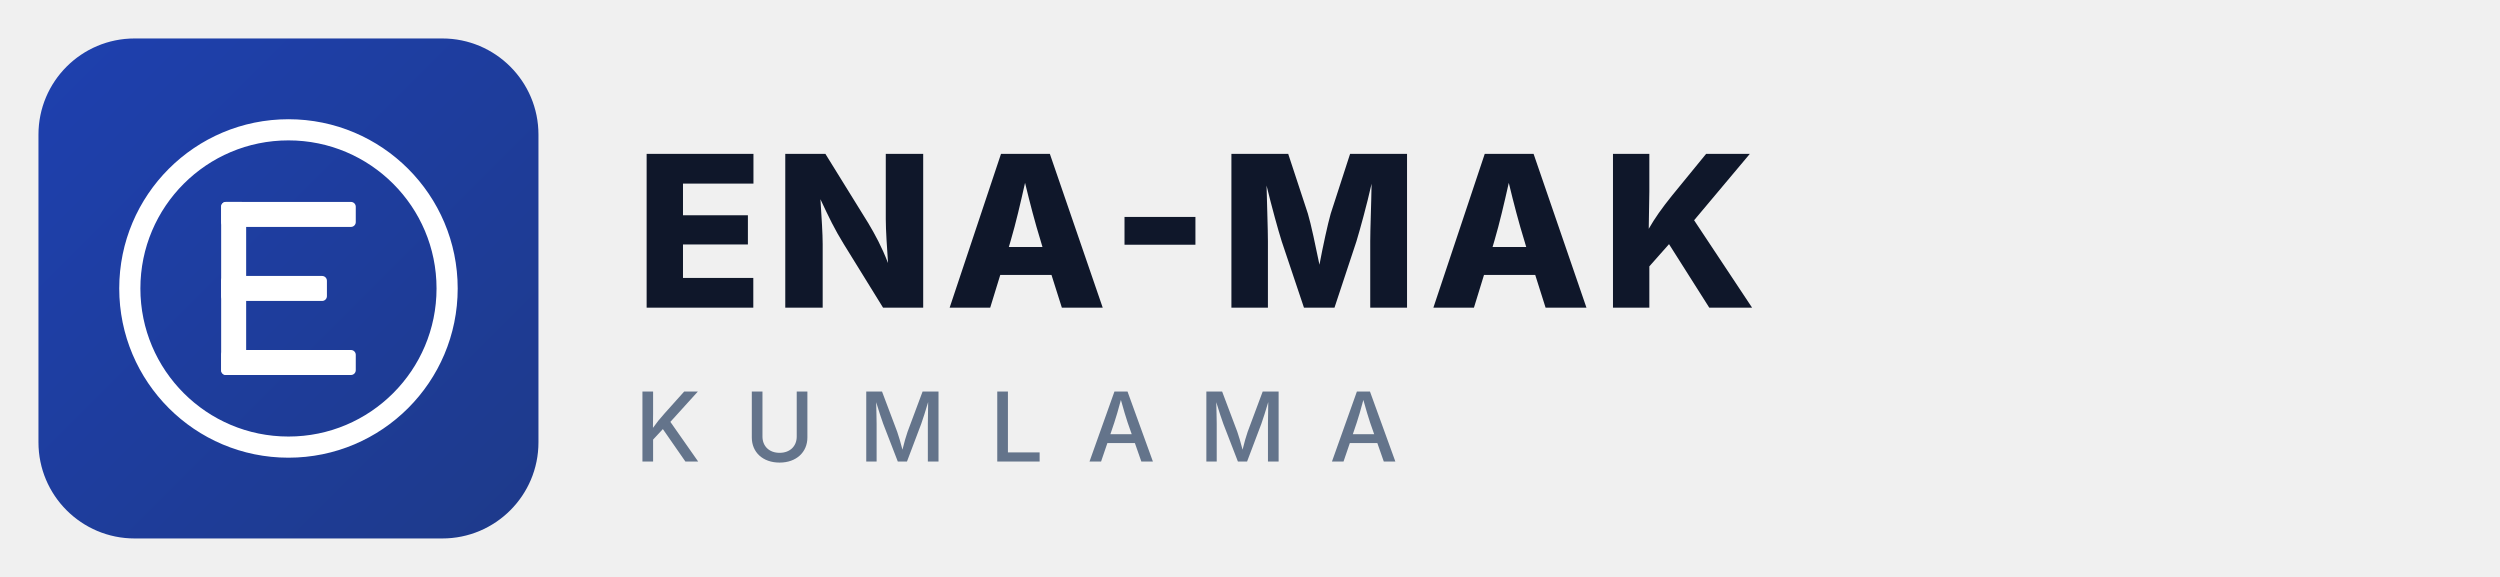
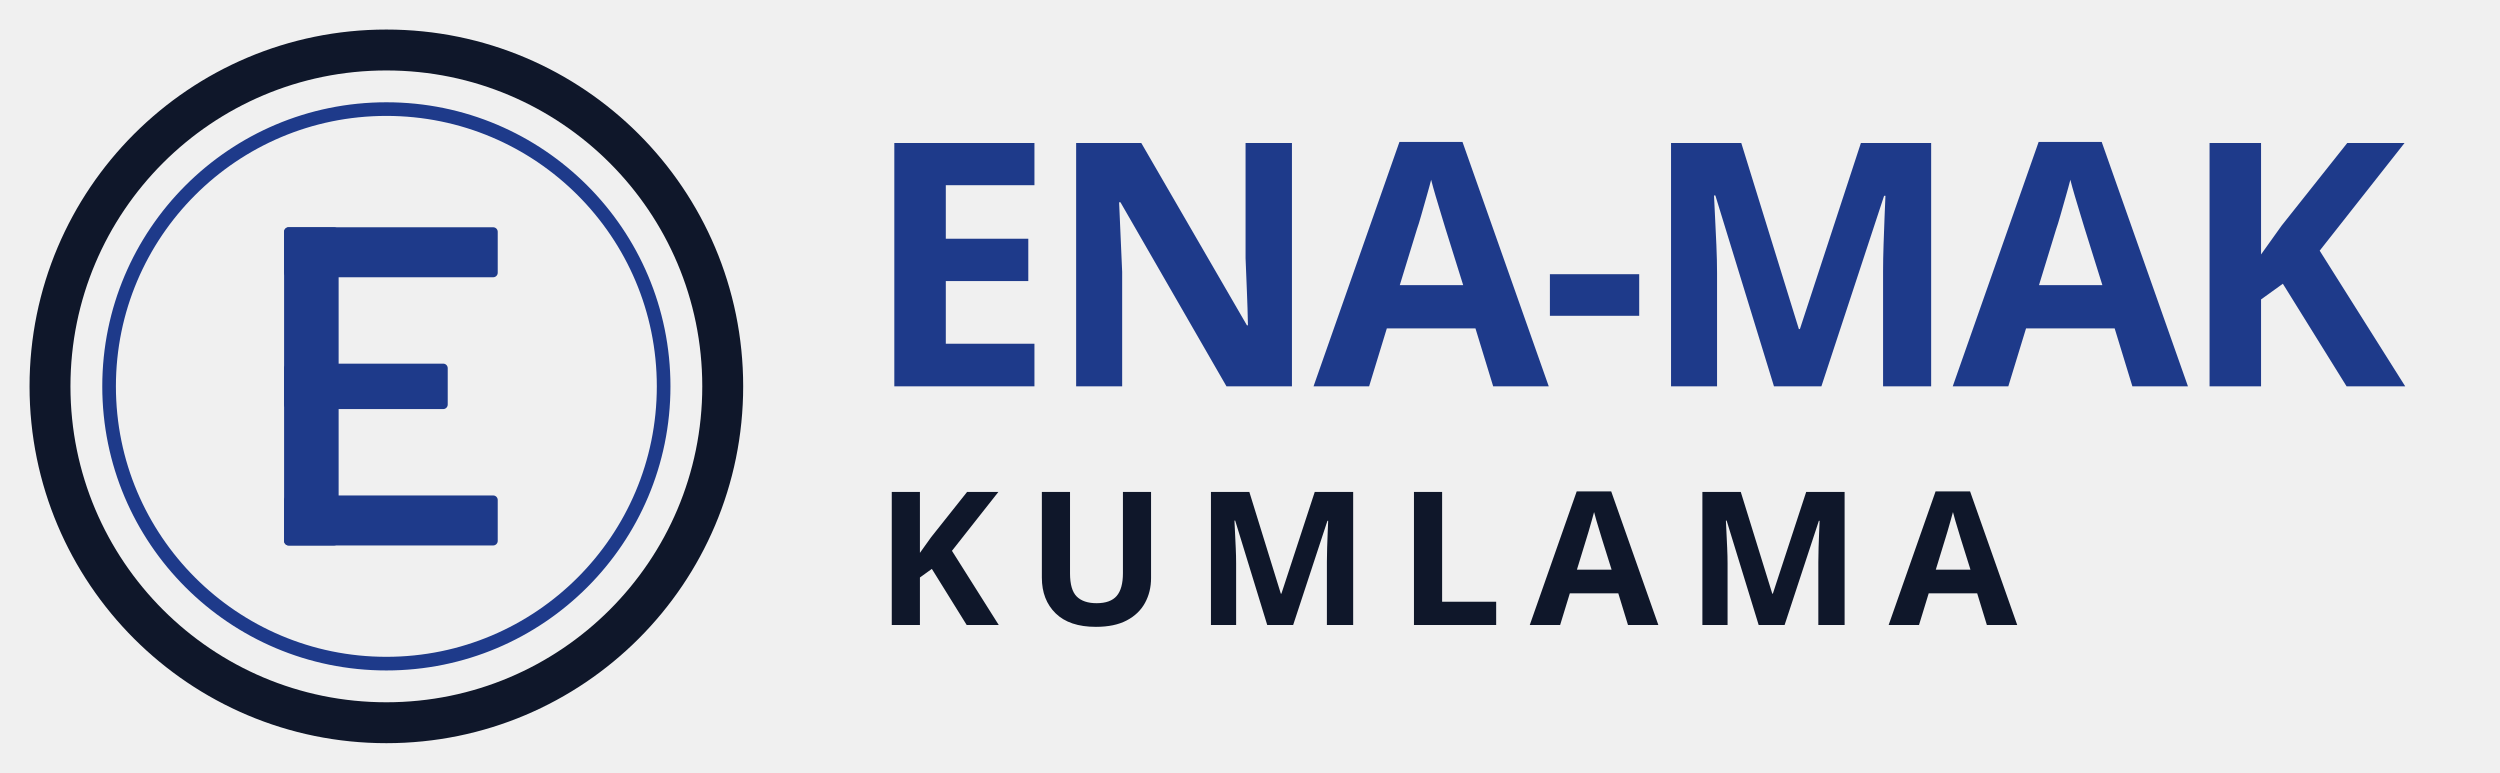
- <svg xmlns="http://www.w3.org/2000/svg" viewBox="0 0 260 60" width="260" height="60">
-   <defs>
-     <linearGradient id="bg" x1="0%" y1="0%" x2="100%" y2="100%">
-       <stop offset="0%" stop-color="#1e40af" />
-       <stop offset="100%" stop-color="#1e3a8a" />
-     </linearGradient>
-   </defs>
-   <g transform="translate(4, 4)">
-     <rect x="0" y="0" width="52" height="52" rx="10" fill="url(#bg)" />
-     <circle cx="26" cy="26" r="16.5" fill="none" stroke="#ffffff" stroke-width="2.2" />
-     <g fill="#ffffff">
-       <rect x="19" y="17" width="14" height="2.6" rx="0.5" />
-       <rect x="19" y="24.7" width="11" height="2.6" rx="0.5" />
-       <rect x="19" y="32.4" width="14" height="2.6" rx="0.5" />
-       <rect x="19" y="17" width="2.6" height="18" rx="0.5" />
+ <svg xmlns="http://www.w3.org/2000/svg" viewBox="0 0 1100 340" width="1100" height="340">
+   <g transform="translate(170, 170)">
+     <circle r="148" fill="none" stroke="#0f172a" stroke-width="18" />
+     <circle r="122" fill="none" stroke="#1e3a8a" stroke-width="6" />
+     <g fill="#1e3a8a">
+       <rect x="-45" y="-70" width="24" height="140" rx="2" />
+       <rect x="-45" y="-70" width="94" height="22" rx="2" />
+       <rect x="-45" y="-10" width="72" height="20" rx="2" />
+       <rect x="-45" y="48" width="94" height="22" rx="2" />
    </g>
  </g>
-   <text x="66" y="32" font-family="'Space Grotesk', 'Inter', Arial, sans-serif" font-weight="800" font-size="22" fill="#0f172a" letter-spacing="1">ENA-MAK</text>
-   <text x="66" y="48" font-family="'Inter', Arial, sans-serif" font-weight="500" font-size="10" fill="#64748b" letter-spacing="4.5">KUMLAMA</text>
+   <g>
+     <text x="380" y="170" font-family="'Archivo', Arial Black, sans-serif" font-size="150" font-weight="900" fill="#1e3a8a" letter-spacing="-4">ENA-MAK</text>
+     <text x="385" y="275" font-family="'Archivo', Arial Black, sans-serif" font-size="82" font-weight="900" fill="#0f172a" letter-spacing="12">KUMLAMA</text>
+   </g>
</svg>
